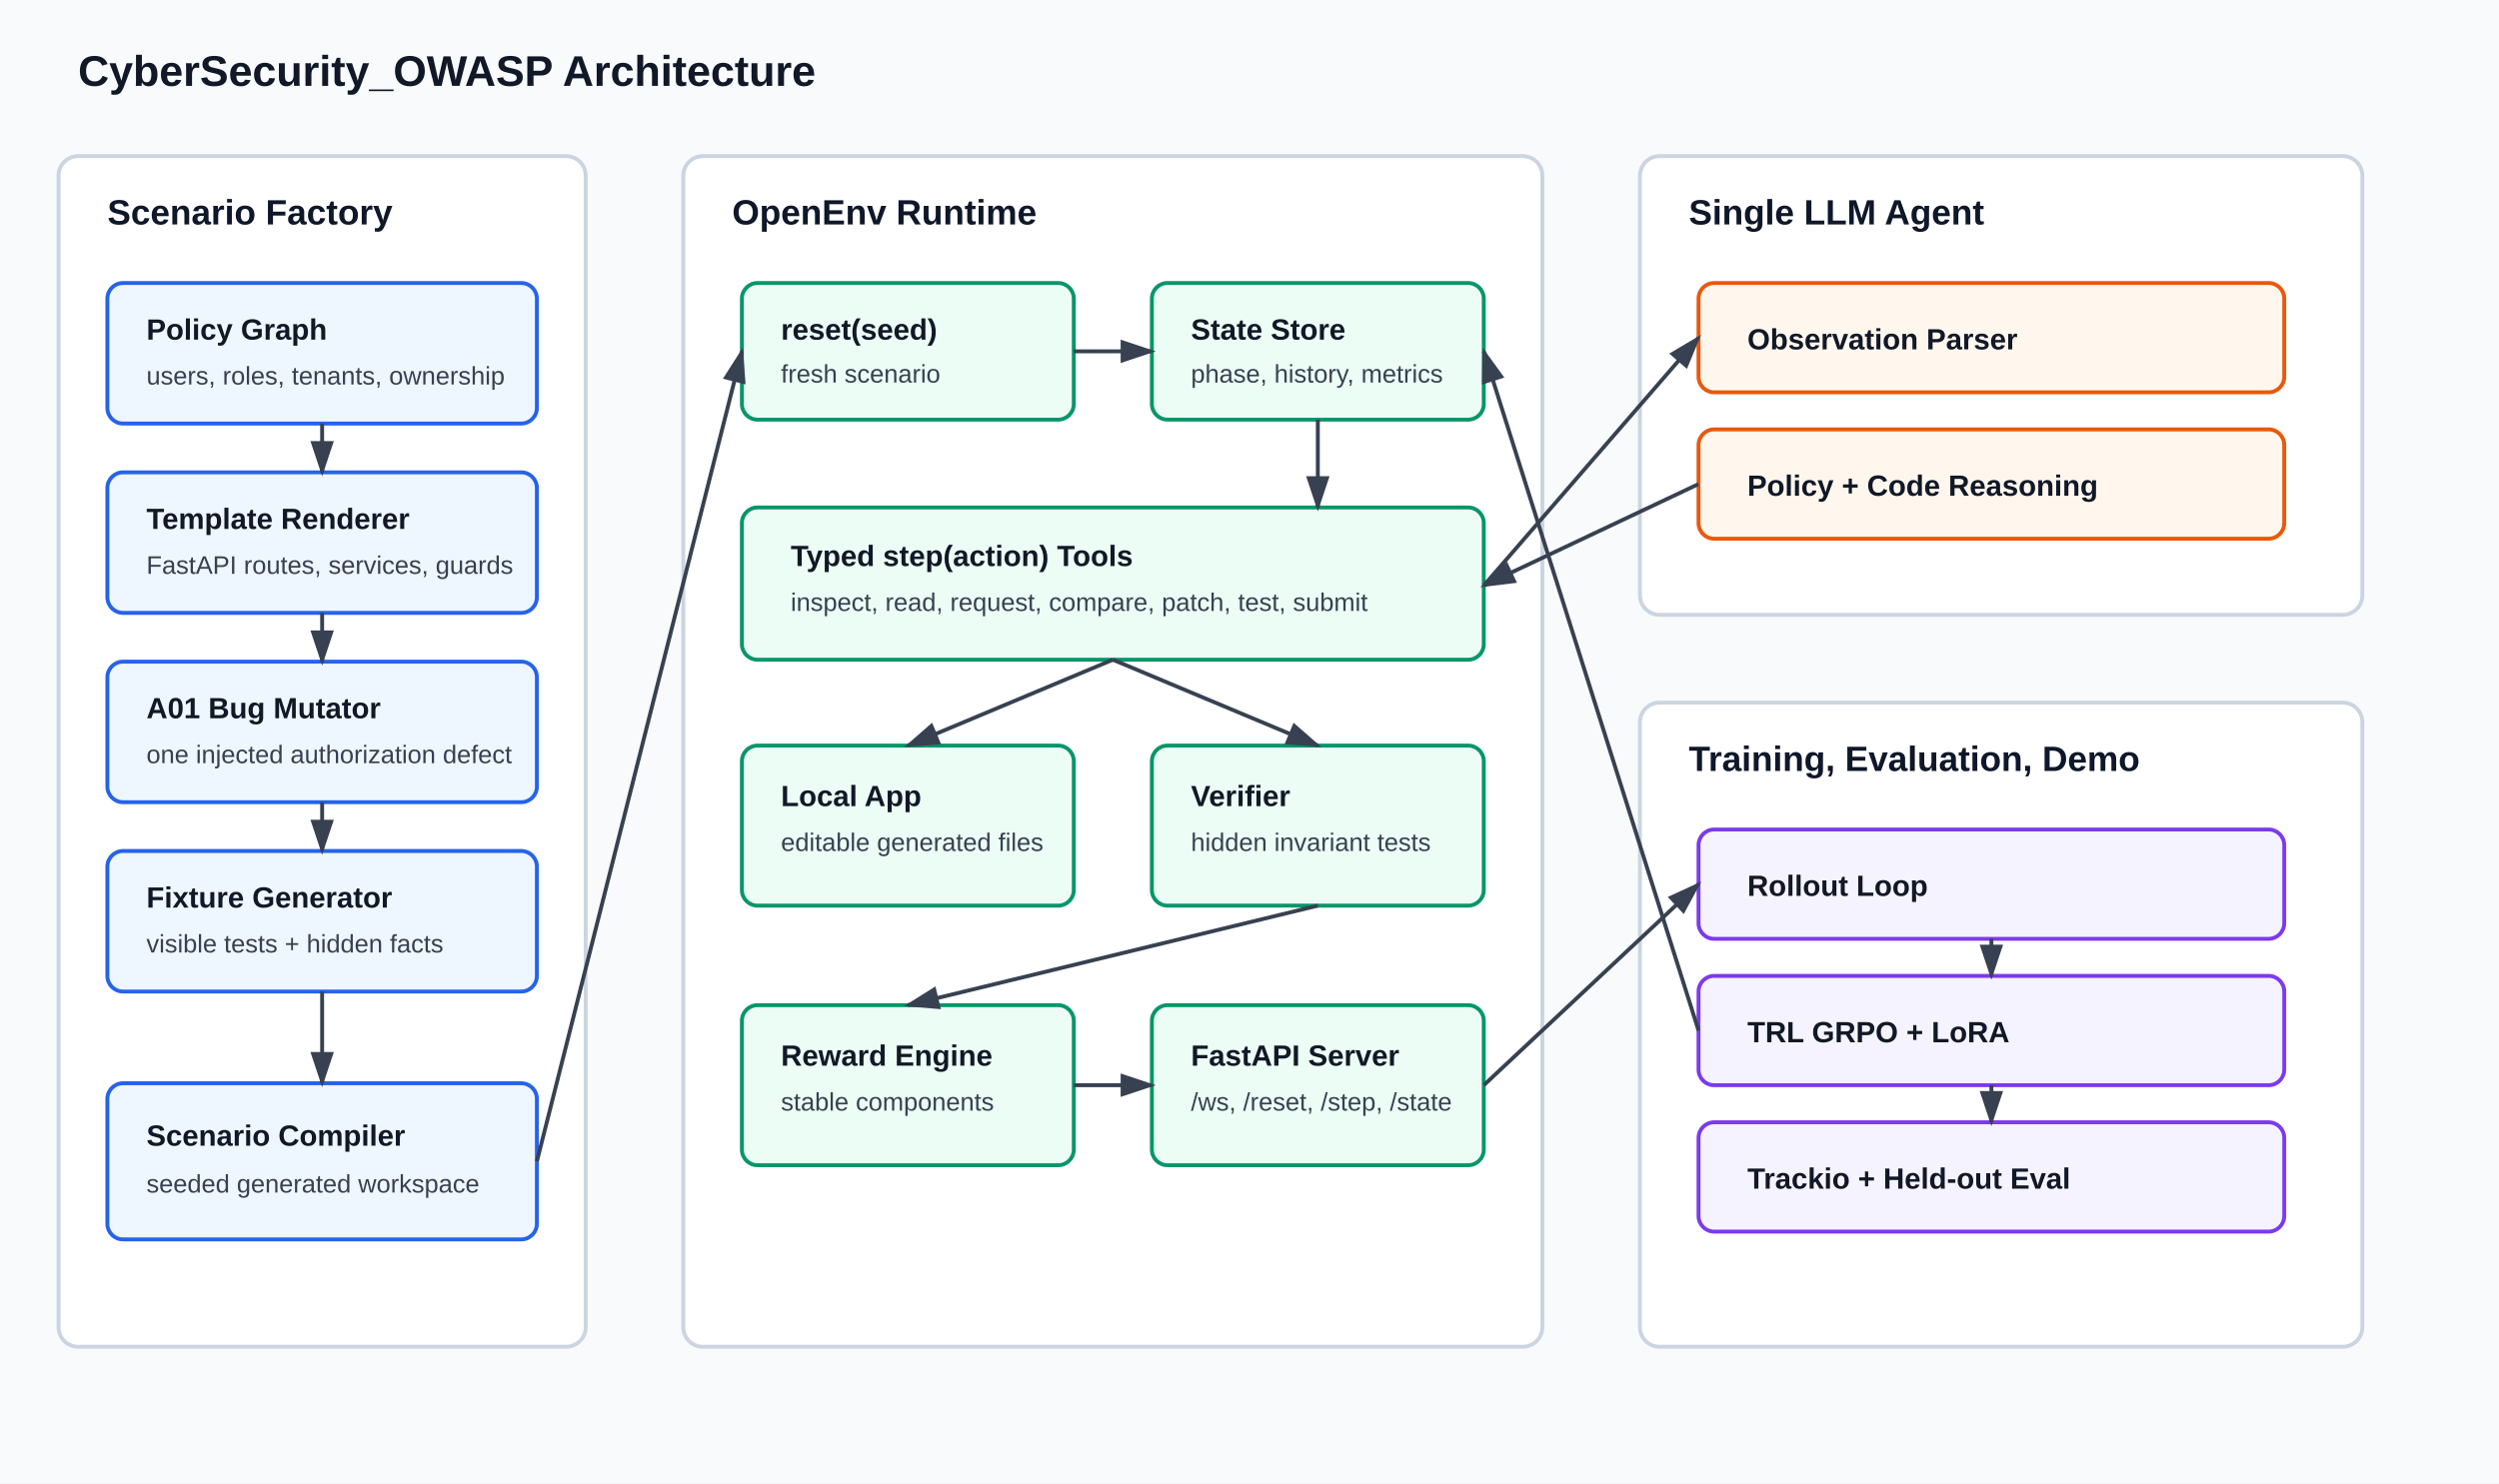
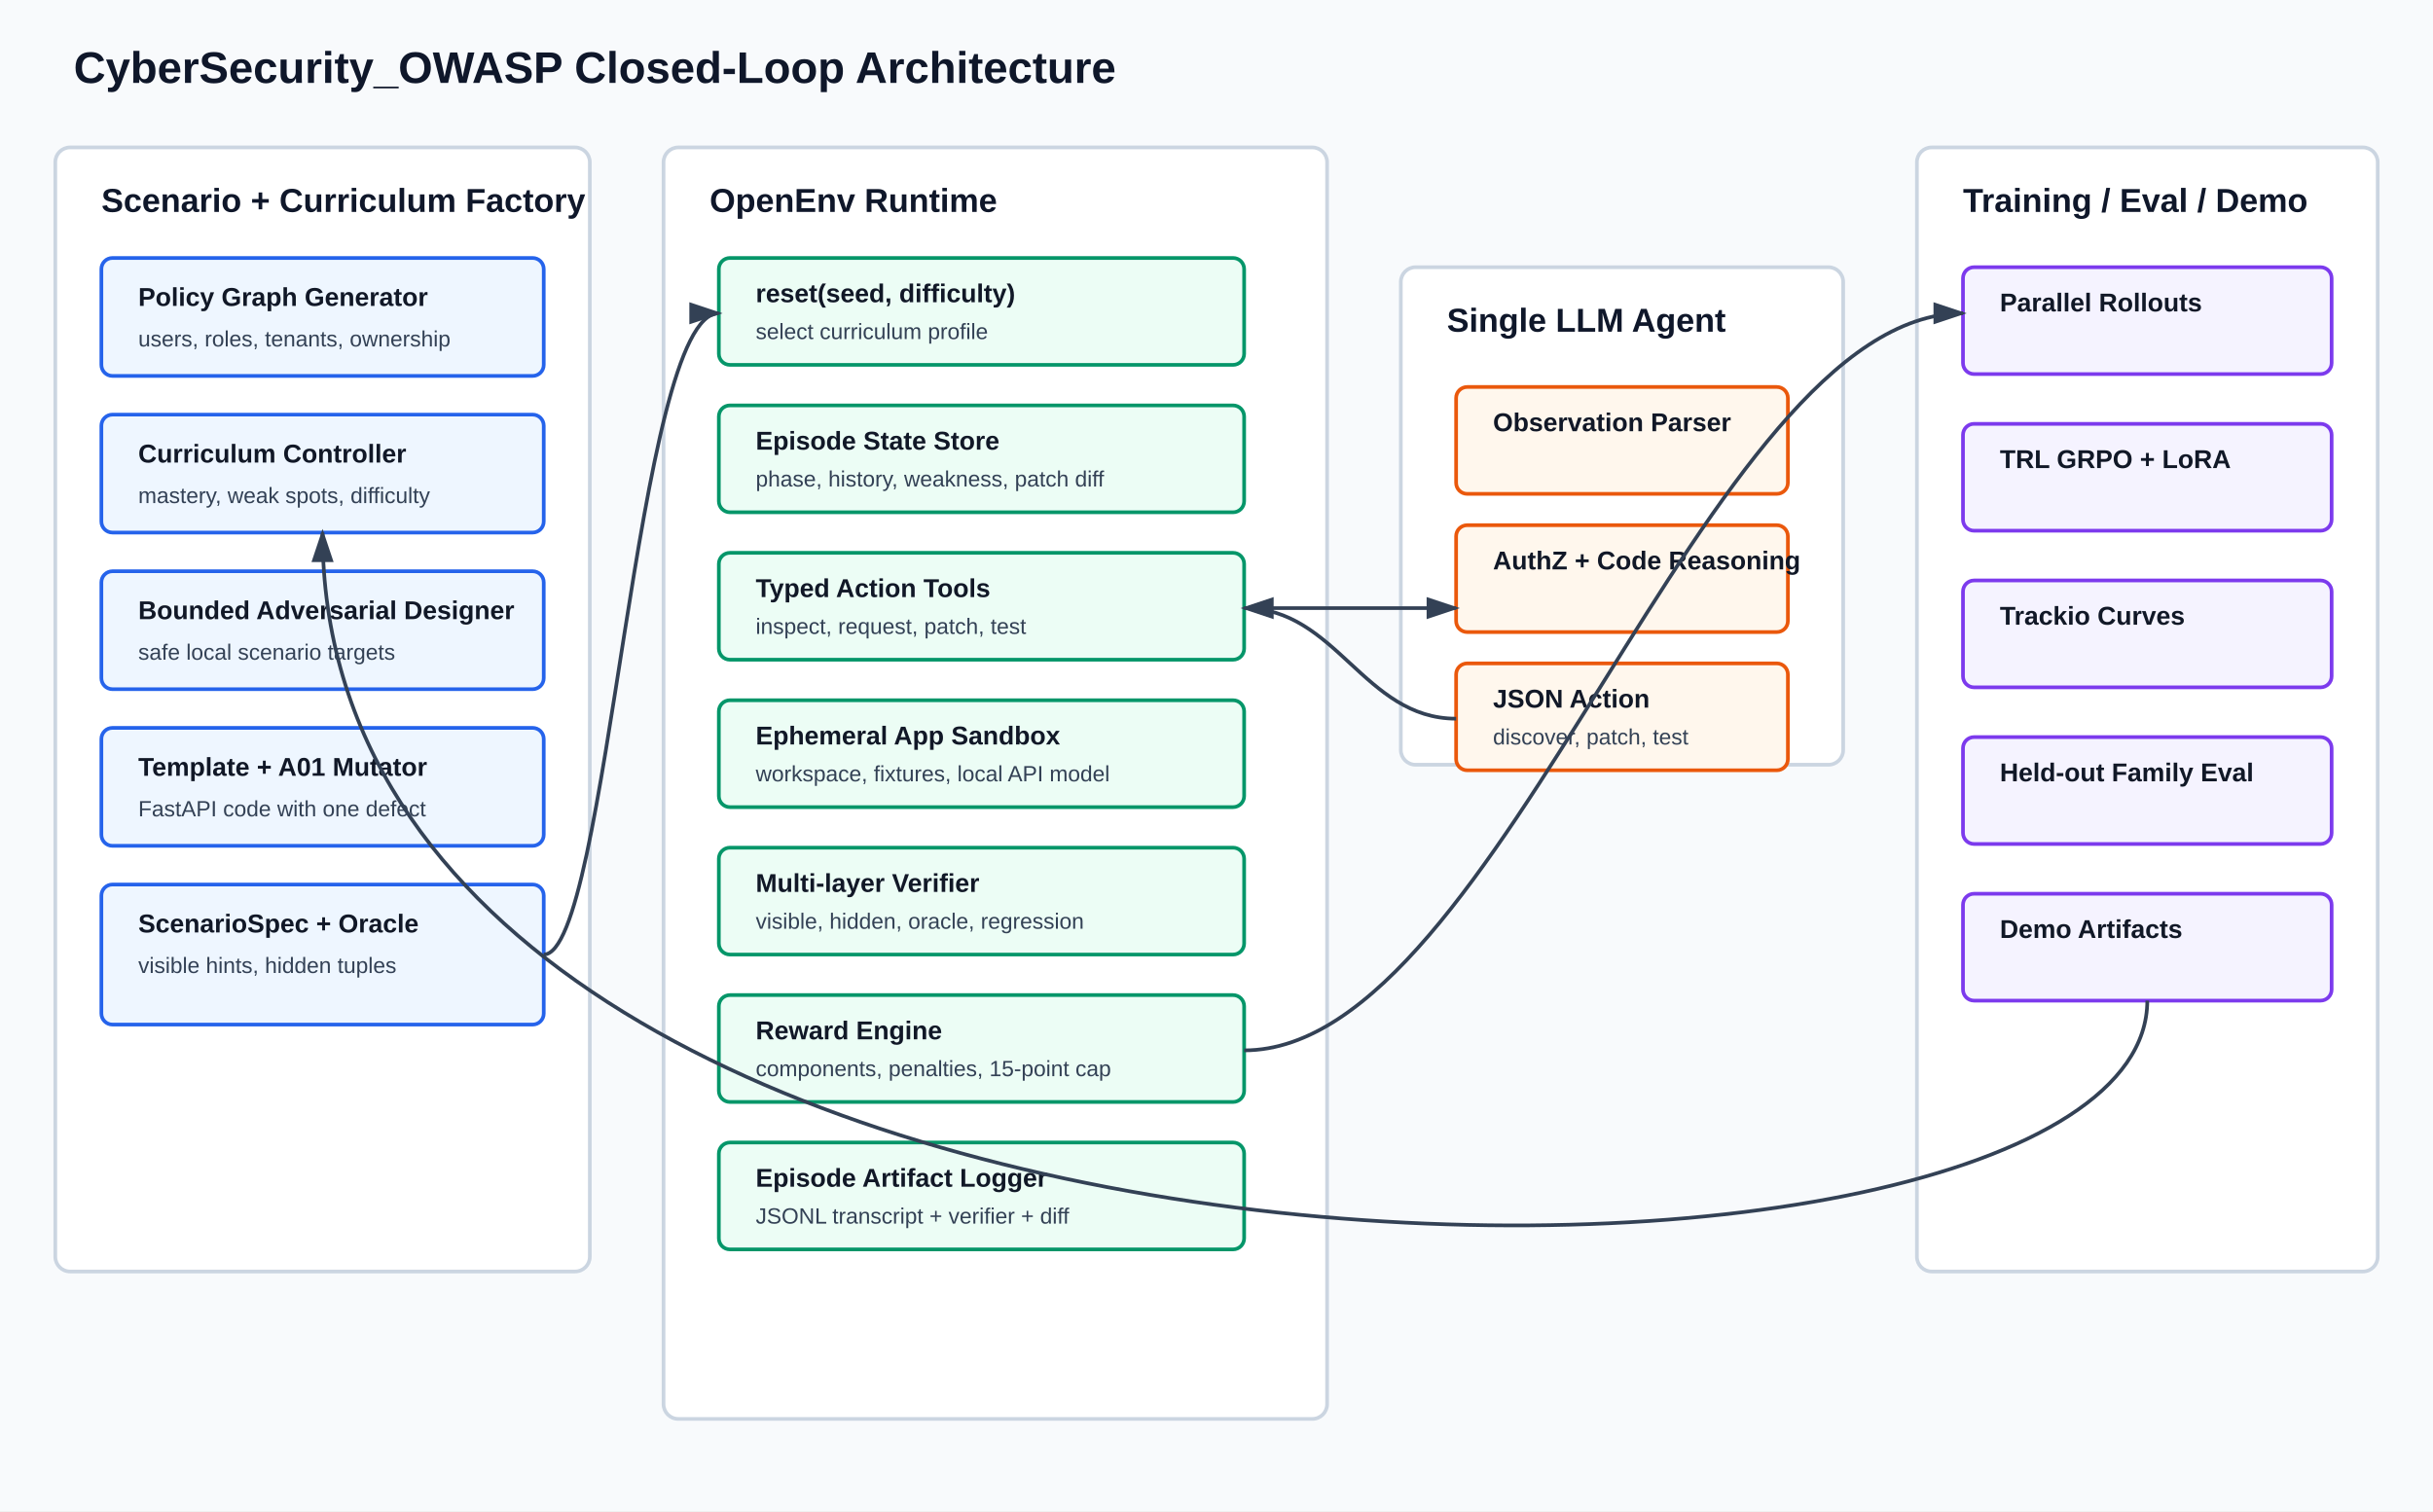
- <svg xmlns="http://www.w3.org/2000/svg" width="1280" height="760" viewBox="0 0 1280 760" role="img" aria-labelledby="title desc">
+ <svg xmlns="http://www.w3.org/2000/svg" width="1320" height="820" viewBox="0 0 1320 820" role="img" aria-labelledby="title desc">
  <defs>
    <marker id="arrow" markerWidth="10" markerHeight="10" refX="8" refY="3" orient="auto" markerUnits="strokeWidth">
-       <path d="M0,0 L0,6 L9,3 z" fill="#374151" />
+       <path d="M0,0 L0,6 L9,3 z" fill="#334155" />
    </marker>
    <style>
-       .bg{fill:#f8fafc}.group{fill:#ffffff;stroke:#cbd5e1;stroke-width:2}.node{fill:#eef6ff;stroke:#2563eb;stroke-width:2}.node2{fill:#ecfdf5;stroke:#059669;stroke-width:2}.node3{fill:#fff7ed;stroke:#ea580c;stroke-width:2}.node4{fill:#f5f3ff;stroke:#7c3aed;stroke-width:2}.title{font:700 22px Arial, sans-serif;fill:#111827}.label{font:700 15px Arial, sans-serif;fill:#111827}.small{font:13px Arial, sans-serif;fill:#374151}.groupTitle{font:700 18px Arial, sans-serif;fill:#0f172a}.edge{stroke:#374151;stroke-width:2;fill:none;marker-end:url(#arrow)}
+       .bg{fill:#f8fafc}.group{fill:#fff;stroke:#cbd5e1;stroke-width:2}.factory{fill:#eef6ff;stroke:#2563eb;stroke-width:2}.runtime{fill:#ecfdf5;stroke:#059669;stroke-width:2}.agent{fill:#fff7ed;stroke:#ea580c;stroke-width:2}.ops{fill:#f5f3ff;stroke:#7c3aed;stroke-width:2}.title{font:700 24px Arial,sans-serif;fill:#0f172a}.groupTitle{font:700 18px Arial,sans-serif;fill:#0f172a}.label{font:700 14px Arial,sans-serif;fill:#111827}.small{font:12px Arial,sans-serif;fill:#334155}.edge{stroke:#334155;stroke-width:2;fill:none;marker-end:url(#arrow)}
    </style>
  </defs>
-   <rect class="bg" width="1280" height="760" />
-   <text class="title" x="40" y="44">CyberSecurity_OWASP Architecture</text>
-   <rect class="group" x="30" y="80" width="270" height="610" rx="10" />
-   <text class="groupTitle" x="55" y="115">Scenario Factory</text>
-   <rect class="node" x="55" y="145" width="220" height="72" rx="8" />
-   <text class="label" x="75" y="174">Policy Graph</text>
-   <text class="small" x="75" y="197">users, roles, tenants, ownership</text>
-   <rect class="node" x="55" y="242" width="220" height="72" rx="8" />
-   <text class="label" x="75" y="271">Template Renderer</text>
-   <text class="small" x="75" y="294">FastAPI routes, services, guards</text>
-   <rect class="node" x="55" y="339" width="220" height="72" rx="8" />
-   <text class="label" x="75" y="368">A01 Bug Mutator</text>
-   <text class="small" x="75" y="391">one injected authorization defect</text>
-   <rect class="node" x="55" y="436" width="220" height="72" rx="8" />
-   <text class="label" x="75" y="465">Fixture Generator</text>
-   <text class="small" x="75" y="488">visible tests + hidden facts</text>
-   <rect class="node" x="55" y="555" width="220" height="80" rx="8" />
-   <text class="label" x="75" y="587">Scenario Compiler</text>
-   <text class="small" x="75" y="611">seeded generated workspace</text>
-   <rect class="group" x="350" y="80" width="440" height="610" rx="10" />
-   <text class="groupTitle" x="375" y="115">OpenEnv Runtime</text>
-   <rect class="node2" x="380" y="145" width="170" height="70" rx="8" />
-   <text class="label" x="400" y="174">reset(seed)</text>
-   <text class="small" x="400" y="196">fresh scenario</text>
-   <rect class="node2" x="590" y="145" width="170" height="70" rx="8" />
-   <text class="label" x="610" y="174">State Store</text>
-   <text class="small" x="610" y="196">phase, history, metrics</text>
-   <rect class="node2" x="380" y="260" width="380" height="78" rx="8" />
-   <text class="label" x="405" y="290">Typed step(action) Tools</text>
-   <text class="small" x="405" y="313">inspect, read, request, compare, patch, test, submit</text>
-   <rect class="node2" x="380" y="382" width="170" height="82" rx="8" />
-   <text class="label" x="400" y="413">Local App</text>
-   <text class="small" x="400" y="436">editable generated files</text>
-   <rect class="node2" x="590" y="382" width="170" height="82" rx="8" />
-   <text class="label" x="610" y="413">Verifier</text>
-   <text class="small" x="610" y="436">hidden invariant tests</text>
-   <rect class="node2" x="380" y="515" width="170" height="82" rx="8" />
-   <text class="label" x="400" y="546">Reward Engine</text>
-   <text class="small" x="400" y="569">stable components</text>
-   <rect class="node2" x="590" y="515" width="170" height="82" rx="8" />
-   <text class="label" x="610" y="546">FastAPI Server</text>
-   <text class="small" x="610" y="569">/ws, /reset, /step, /state</text>
-   <rect class="group" x="840" y="80" width="370" height="235" rx="10" />
-   <text class="groupTitle" x="865" y="115">Single LLM Agent</text>
-   <rect class="node3" x="870" y="145" width="300" height="56" rx="8" />
-   <text class="label" x="895" y="179">Observation Parser</text>
-   <rect class="node3" x="870" y="220" width="300" height="56" rx="8" />
-   <text class="label" x="895" y="254">Policy + Code Reasoning</text>
-   <rect class="group" x="840" y="360" width="370" height="330" rx="10" />
-   <text class="groupTitle" x="865" y="395">Training, Evaluation, Demo</text>
-   <rect class="node4" x="870" y="425" width="300" height="56" rx="8" />
-   <text class="label" x="895" y="459">Rollout Loop</text>
-   <rect class="node4" x="870" y="500" width="300" height="56" rx="8" />
-   <text class="label" x="895" y="534">TRL GRPO + LoRA</text>
-   <rect class="node4" x="870" y="575" width="300" height="56" rx="8" />
-   <text class="label" x="895" y="609">Trackio + Held-out Eval</text>
-   <path class="edge" d="M165 217 L165 242" />
-   <path class="edge" d="M165 314 L165 339" />
-   <path class="edge" d="M165 411 L165 436" />
-   <path class="edge" d="M165 508 L165 555" />
-   <path class="edge" d="M275 595 L380 180" />
-   <path class="edge" d="M550 180 L590 180" />
-   <path class="edge" d="M675 215 L675 260" />
-   <path class="edge" d="M570 338 L465 382" />
-   <path class="edge" d="M570 338 L675 382" />
-   <path class="edge" d="M675 464 L465 515" />
-   <path class="edge" d="M550 556 L590 556" />
-   <path class="edge" d="M760 556 L870 453" />
-   <path class="edge" d="M760 300 L870 173" />
-   <path class="edge" d="M870 248 L760 300" />
-   <path class="edge" d="M1020 481 L1020 500" />
-   <path class="edge" d="M1020 556 L1020 575" />
-   <path class="edge" d="M870 528 L760 180" />
+   <rect class="bg" width="1320" height="820" />
+   <text class="title" x="40" y="45">CyberSecurity_OWASP Closed-Loop Architecture</text>
+   <rect class="group" x="30" y="80" width="290" height="610" rx="8" />
+   <text class="groupTitle" x="55" y="115">Scenario + Curriculum Factory</text>
+   <rect class="factory" x="55" y="140" width="240" height="64" rx="6" />
+   <text class="label" x="75" y="166">Policy Graph Generator</text>
+   <text class="small" x="75" y="188">users, roles, tenants, ownership</text>
+   <rect class="factory" x="55" y="225" width="240" height="64" rx="6" />
+   <text class="label" x="75" y="251">Curriculum Controller</text>
+   <text class="small" x="75" y="273">mastery, weak spots, difficulty</text>
+   <rect class="factory" x="55" y="310" width="240" height="64" rx="6" />
+   <text class="label" x="75" y="336">Bounded Adversarial Designer</text>
+   <text class="small" x="75" y="358">safe local scenario targets</text>
+   <rect class="factory" x="55" y="395" width="240" height="64" rx="6" />
+   <text class="label" x="75" y="421">Template + A01 Mutator</text>
+   <text class="small" x="75" y="443">FastAPI code with one defect</text>
+   <rect class="factory" x="55" y="480" width="240" height="76" rx="6" />
+   <text class="label" x="75" y="506">ScenarioSpec + Oracle</text>
+   <text class="small" x="75" y="528">visible hints, hidden tuples</text>
+   <rect class="group" x="360" y="80" width="360" height="690" rx="8" />
+   <text class="groupTitle" x="385" y="115">OpenEnv Runtime</text>
+   <rect class="runtime" x="390" y="140" width="285" height="58" rx="6" />
+   <text class="label" x="410" y="164">reset(seed, difficulty)</text>
+   <text class="small" x="410" y="184">select curriculum profile</text>
+   <rect class="runtime" x="390" y="220" width="285" height="58" rx="6" />
+   <text class="label" x="410" y="244">Episode State Store</text>
+   <text class="small" x="410" y="264">phase, history, weakness, patch diff</text>
+   <rect class="runtime" x="390" y="300" width="285" height="58" rx="6" />
+   <text class="label" x="410" y="324">Typed Action Tools</text>
+   <text class="small" x="410" y="344">inspect, request, patch, test</text>
+   <rect class="runtime" x="390" y="380" width="285" height="58" rx="6" />
+   <text class="label" x="410" y="404">Ephemeral App Sandbox</text>
+   <text class="small" x="410" y="424">workspace, fixtures, local API model</text>
+   <rect class="runtime" x="390" y="460" width="285" height="58" rx="6" />
+   <text class="label" x="410" y="484">Multi-layer Verifier</text>
+   <text class="small" x="410" y="504">visible, hidden, oracle, regression</text>
+   <rect class="runtime" x="390" y="540" width="285" height="58" rx="6" />
+   <text class="label" x="410" y="564">Reward Engine</text>
+   <text class="small" x="410" y="584">components, penalties, 15-point cap</text>
+   <rect class="runtime" x="390" y="620" width="285" height="58" rx="6" />
+   <text class="label" x="410" y="644">Episode Artifact Logger</text>
+   <text class="small" x="410" y="664">JSONL transcript + verifier + diff</text>
+   <rect class="group" x="760" y="145" width="240" height="270" rx="8" />
+   <text class="groupTitle" x="785" y="180">Single LLM Agent</text>
+   <rect class="agent" x="790" y="210" width="180" height="58" rx="6" />
+   <text class="label" x="810" y="234">Observation Parser</text>
+   <rect class="agent" x="790" y="285" width="180" height="58" rx="6" />
+   <text class="label" x="810" y="309">AuthZ + Code Reasoning</text>
+   <rect class="agent" x="790" y="360" width="180" height="58" rx="6" />
+   <text class="label" x="810" y="384">JSON Action</text>
+   <text class="small" x="810" y="404">discover, patch, test</text>
+   <rect class="group" x="1040" y="80" width="250" height="610" rx="8" />
+   <text class="groupTitle" x="1065" y="115">Training / Eval / Demo</text>
+   <rect class="ops" x="1065" y="145" width="200" height="58" rx="6" />
+   <text class="label" x="1085" y="169">Parallel Rollouts</text>
+   <rect class="ops" x="1065" y="230" width="200" height="58" rx="6" />
+   <text class="label" x="1085" y="254">TRL GRPO + LoRA</text>
+   <rect class="ops" x="1065" y="315" width="200" height="58" rx="6" />
+   <text class="label" x="1085" y="339">Trackio Curves</text>
+   <rect class="ops" x="1065" y="400" width="200" height="58" rx="6" />
+   <text class="label" x="1085" y="424">Held-out Family Eval</text>
+   <rect class="ops" x="1065" y="485" width="200" height="58" rx="6" />
+   <text class="label" x="1085" y="509">Demo Artifacts</text>
+   <path class="edge" d="M295 518 C330 518 345 170 390 170" />
+   <path class="edge" d="M675 330 C720 330 745 330 790 330" />
+   <path class="edge" d="M790 390 C740 390 725 330 675 330" />
+   <path class="edge" d="M675 570 C815 570 925 170 1065 170" />
+   <path class="edge" d="M1165 543 C1165 735 175 735 175 289" />
</svg>
